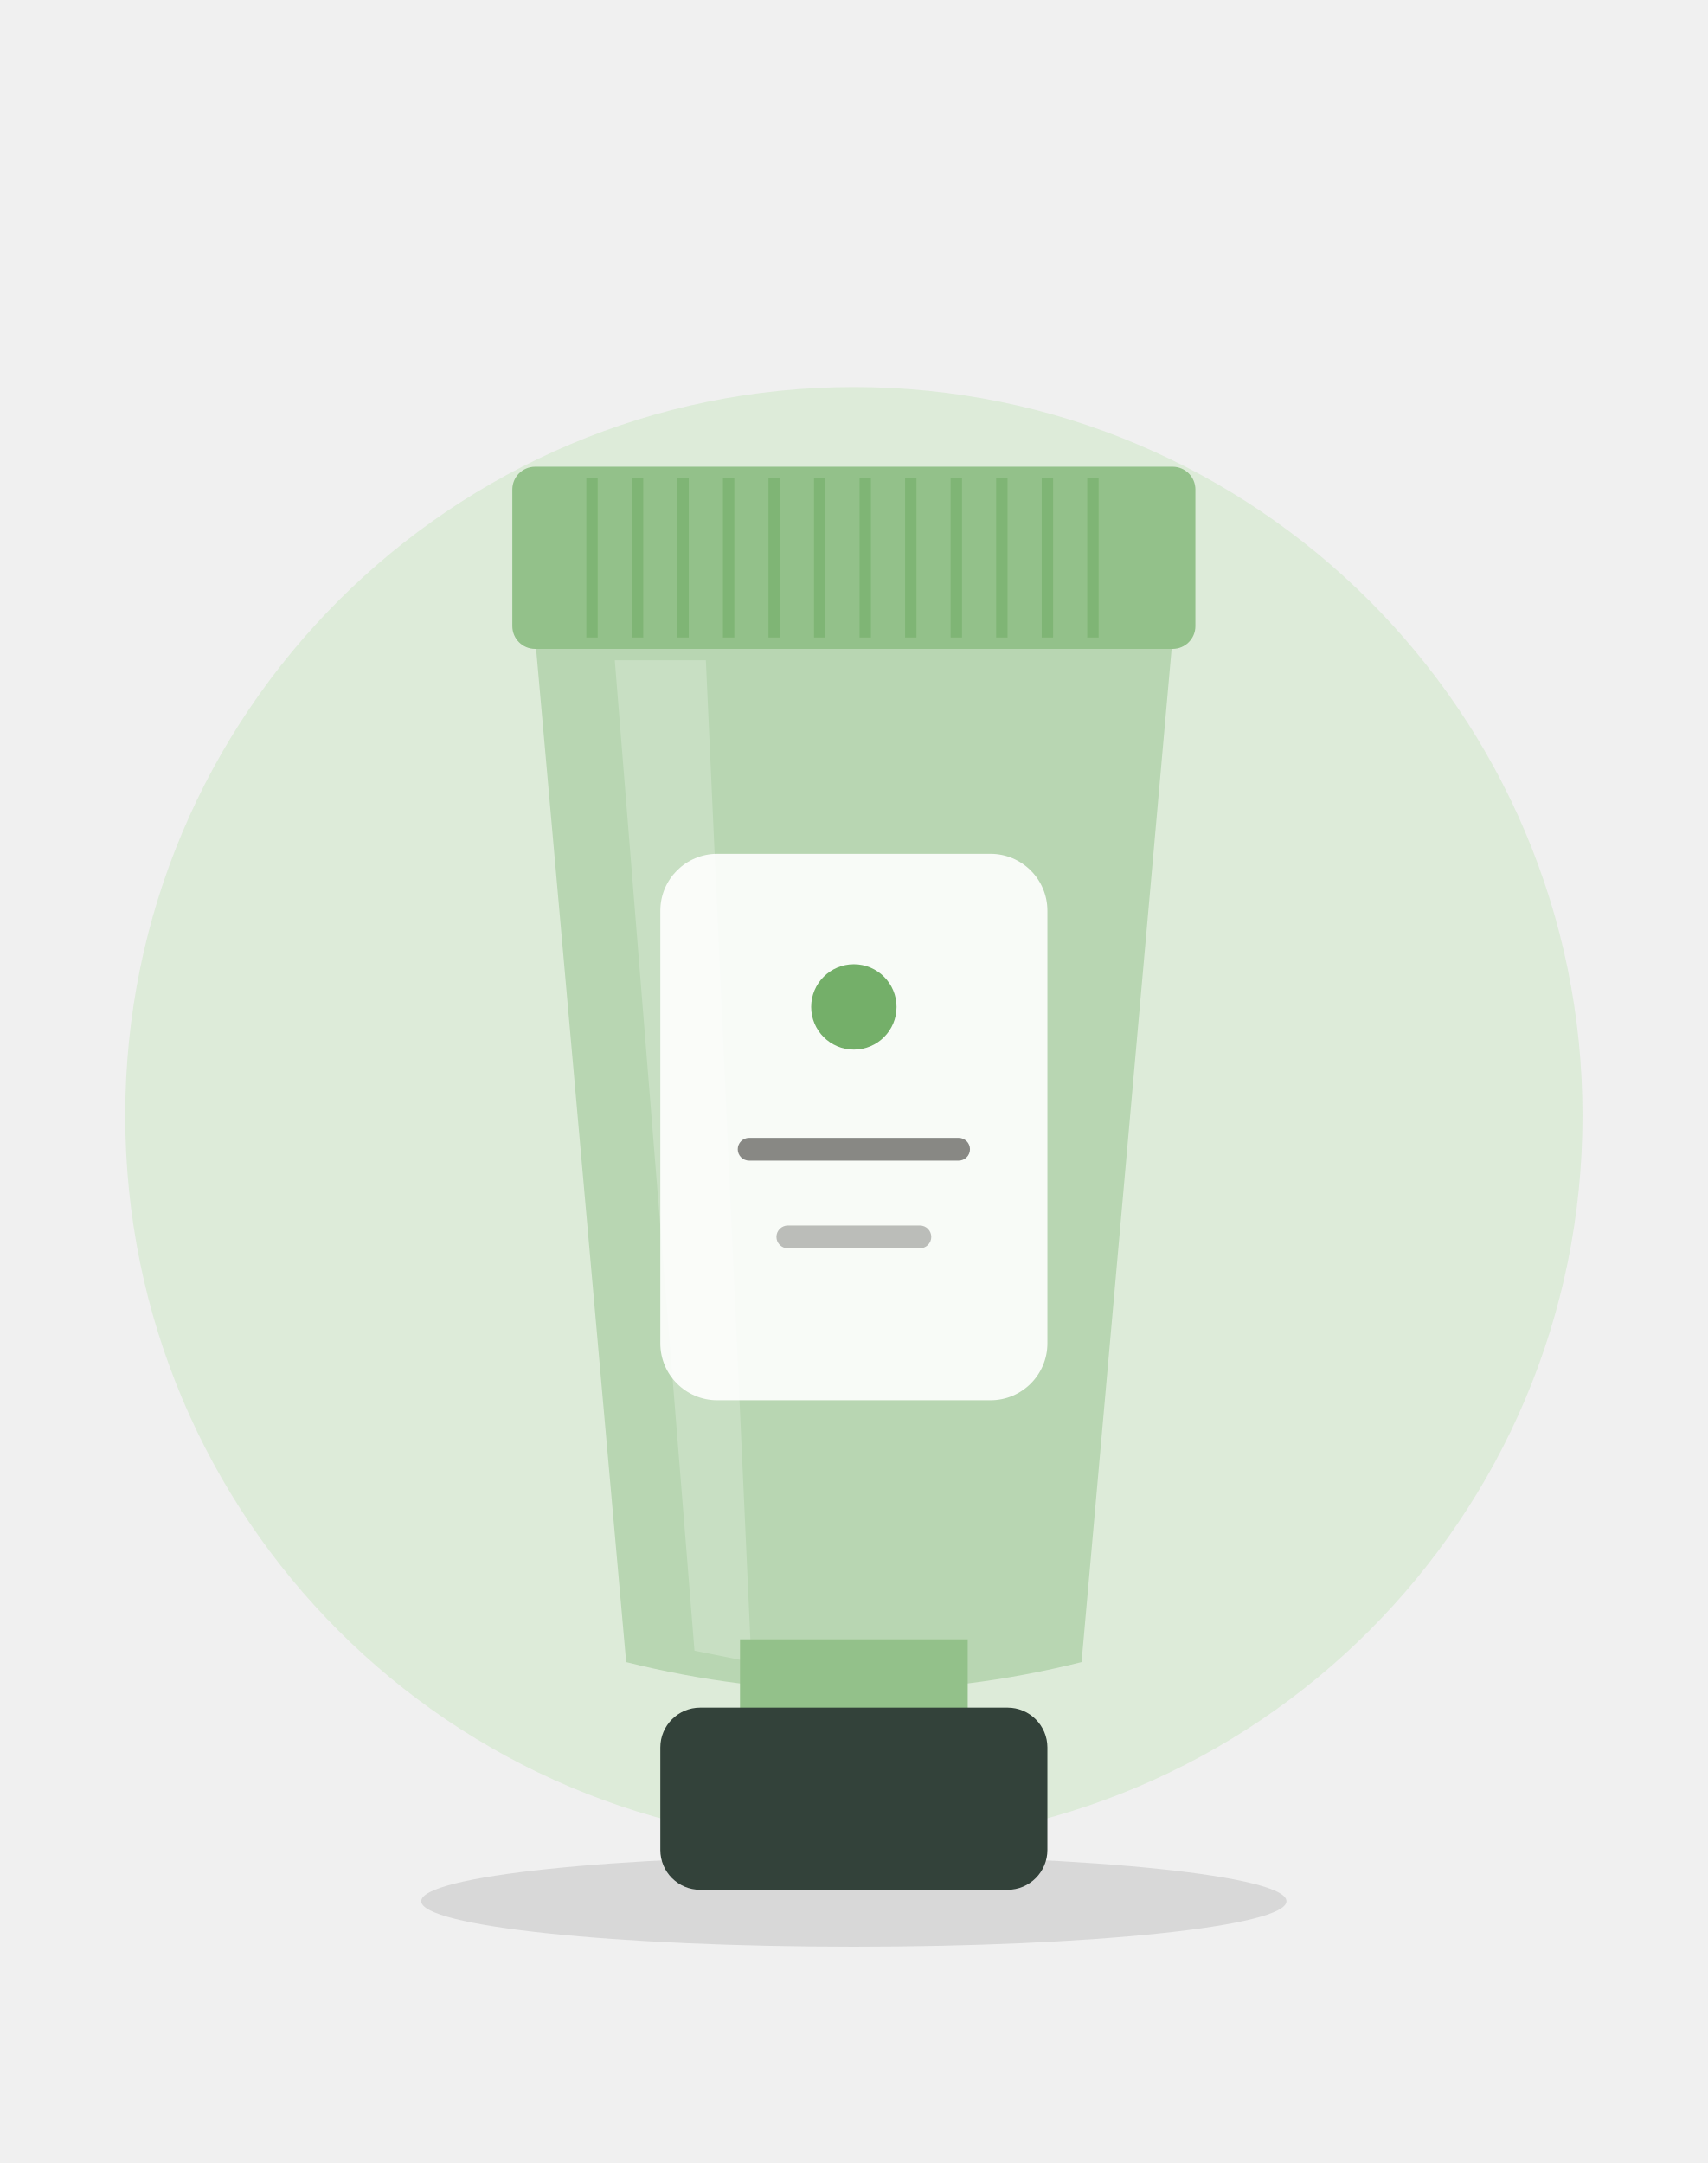
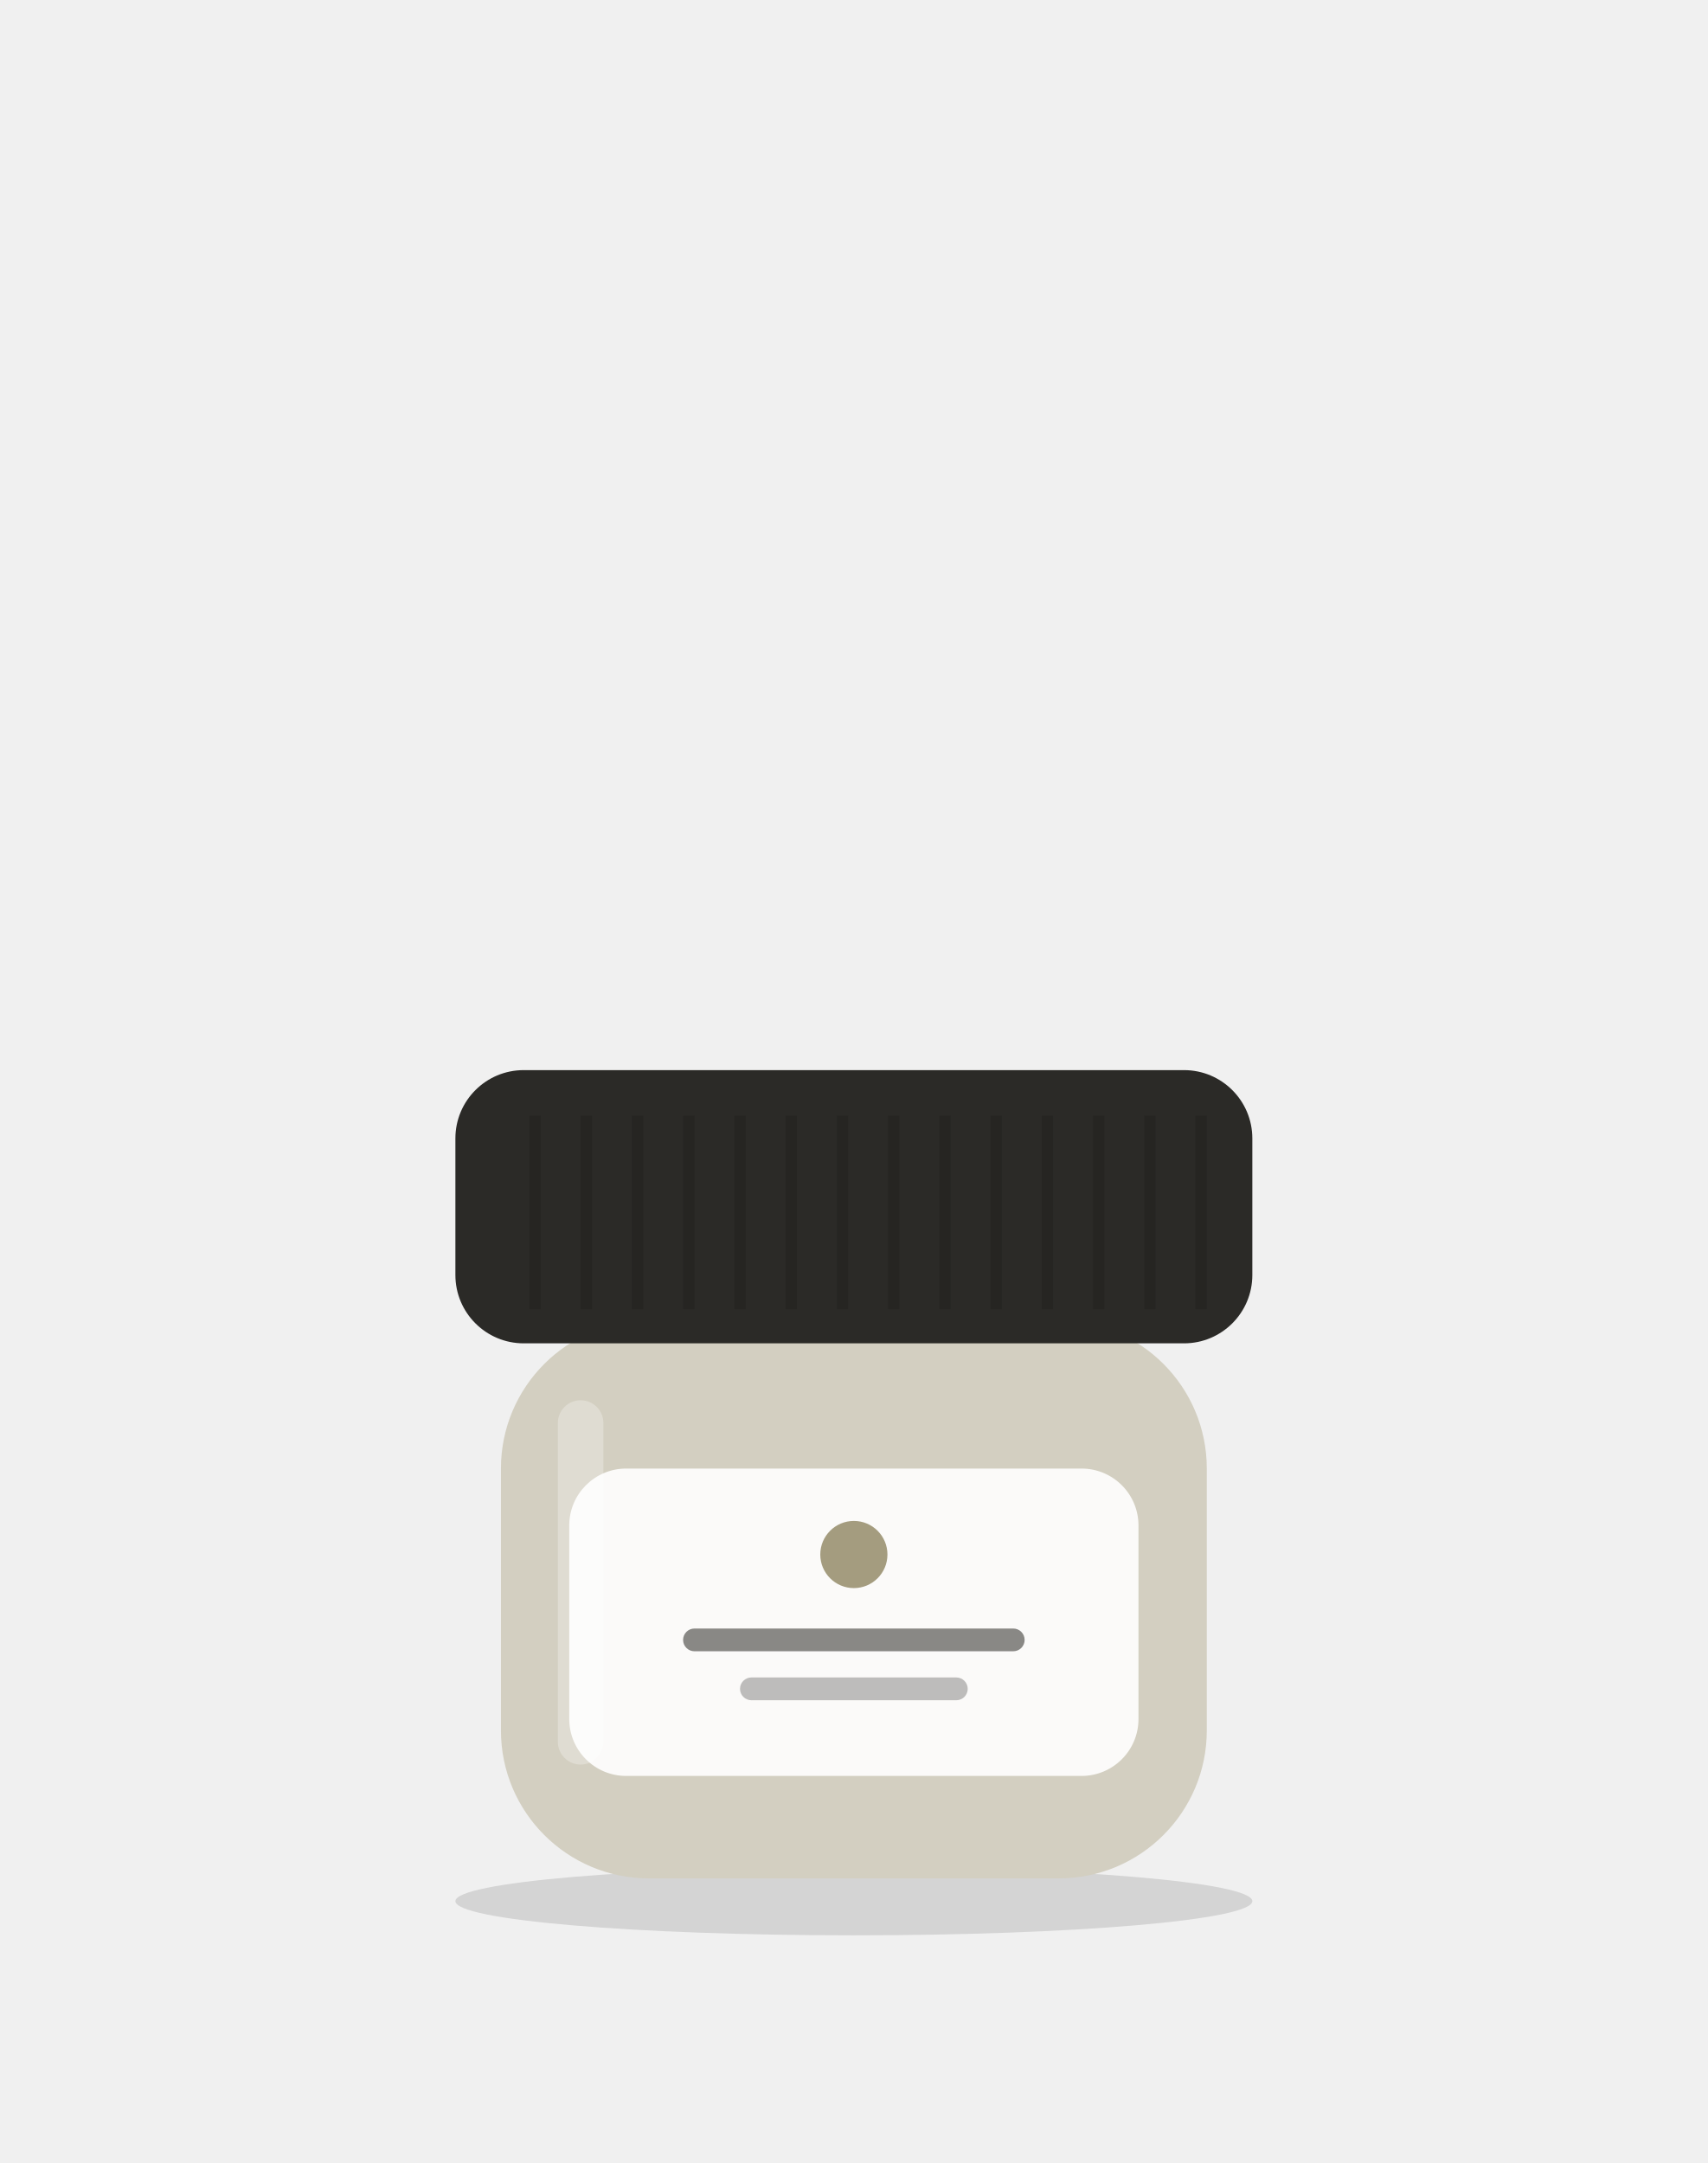
<svg xmlns="http://www.w3.org/2000/svg" viewBox="0 0 300 380" role="img" aria-label="Illustration">
-   <circle cx="150" cy="196" r="128" fill="#ddebd9" />
-   <ellipse cx="150" cy="334" rx="76" ry="8" fill="#000" opacity=".1" />
-   <path d="M110 292 Q150 302 190 292 L206 112 L94 112 Z" fill="#b8d6b2" />
-   <path d="M122 290 L108 116 L124 116 L132 292 Z" fill="#fff" opacity=".22" />
-   <rect x="90" y="82" width="120" height="32" rx="4" fill="#93c18a" />
-   <line x1="104" y1="84" x2="104" y2="112" stroke="#6baa5f" stroke-width="2" opacity=".5" />
-   <line x1="112" y1="84" x2="112" y2="112" stroke="#6baa5f" stroke-width="2" opacity=".5" />
-   <line x1="120" y1="84" x2="120" y2="112" stroke="#6baa5f" stroke-width="2" opacity=".5" />
-   <line x1="128" y1="84" x2="128" y2="112" stroke="#6baa5f" stroke-width="2" opacity=".5" />
-   <line x1="136" y1="84" x2="136" y2="112" stroke="#6baa5f" stroke-width="2" opacity=".5" />
-   <line x1="144" y1="84" x2="144" y2="112" stroke="#6baa5f" stroke-width="2" opacity=".5" />
-   <line x1="152" y1="84" x2="152" y2="112" stroke="#6baa5f" stroke-width="2" opacity=".5" />
-   <line x1="160" y1="84" x2="160" y2="112" stroke="#6baa5f" stroke-width="2" opacity=".5" />
-   <line x1="168" y1="84" x2="168" y2="112" stroke="#6baa5f" stroke-width="2" opacity=".5" />
-   <line x1="176" y1="84" x2="176" y2="112" stroke="#6baa5f" stroke-width="2" opacity=".5" />
-   <line x1="184" y1="84" x2="184" y2="112" stroke="#6baa5f" stroke-width="2" opacity=".5" />
-   <line x1="192" y1="84" x2="192" y2="112" stroke="#6baa5f" stroke-width="2" opacity=".5" />
-   <rect x="130" y="288" width="40" height="14" fill="#93c18a" />
-   <rect x="116" y="300" width="68" height="32" rx="7" fill="#33423a" />
-   <rect x="116" y="150" width="68" height="96" rx="10" fill="#fff" opacity=".9" />
-   <circle cx="150.0" cy="176.9" r="7.5" fill="#74af69" />
-   <rect x="129.6" y="199.9" width="40.8" height="4" rx="2" fill="#2b2a27" opacity=".55" />
-   <rect x="136.4" y="215.3" width="27.2" height="4" rx="2" fill="#2b2a27" opacity=".3" />
+   <ellipse cx="150" cy="334" rx="70" ry="6" fill="#000" opacity=".12" />
+   <rect x="88" y="232" width="124" height="98" rx="26" fill="#d3cfc1" />
+   <rect x="98" y="246" width="8" height="64" rx="4" fill="#fff" opacity=".28" />
+   <rect x="80" y="188" width="140" height="48" rx="12" fill="#2b2a27" />
+   <line x1="94" y1="196" x2="94" y2="230" stroke="#000" stroke-width="2" opacity=".12" />
+   <line x1="103" y1="196" x2="103" y2="230" stroke="#000" stroke-width="2" opacity=".12" />
+   <line x1="112" y1="196" x2="112" y2="230" stroke="#000" stroke-width="2" opacity=".12" />
+   <line x1="121" y1="196" x2="121" y2="230" stroke="#000" stroke-width="2" opacity=".12" />
+   <line x1="130" y1="196" x2="130" y2="230" stroke="#000" stroke-width="2" opacity=".12" />
+   <line x1="139" y1="196" x2="139" y2="230" stroke="#000" stroke-width="2" opacity=".12" />
+   <line x1="148" y1="196" x2="148" y2="230" stroke="#000" stroke-width="2" opacity=".12" />
+   <line x1="157" y1="196" x2="157" y2="230" stroke="#000" stroke-width="2" opacity=".12" />
+   <line x1="166" y1="196" x2="166" y2="230" stroke="#000" stroke-width="2" opacity=".12" />
+   <line x1="175" y1="196" x2="175" y2="230" stroke="#000" stroke-width="2" opacity=".12" />
+   <line x1="184" y1="196" x2="184" y2="230" stroke="#000" stroke-width="2" opacity=".12" />
+   <line x1="193" y1="196" x2="193" y2="230" stroke="#000" stroke-width="2" opacity=".12" />
+   <line x1="202" y1="196" x2="202" y2="230" stroke="#000" stroke-width="2" opacity=".12" />
+   <line x1="211" y1="196" x2="211" y2="230" stroke="#000" stroke-width="2" opacity=".12" />
+   <rect x="100" y="258" width="100" height="54" rx="10" fill="#fff" opacity=".9" />
+   <circle cx="150.0" cy="273.1" r="5.9" fill="#a49c7f" />
+   <rect x="120.0" y="286.1" width="60.0" height="4" rx="2" fill="#2b2a27" opacity=".55" />
+   <rect x="130.0" y="294.7" width="40.0" height="4" rx="2" fill="#2b2a27" opacity=".3" />
</svg>
